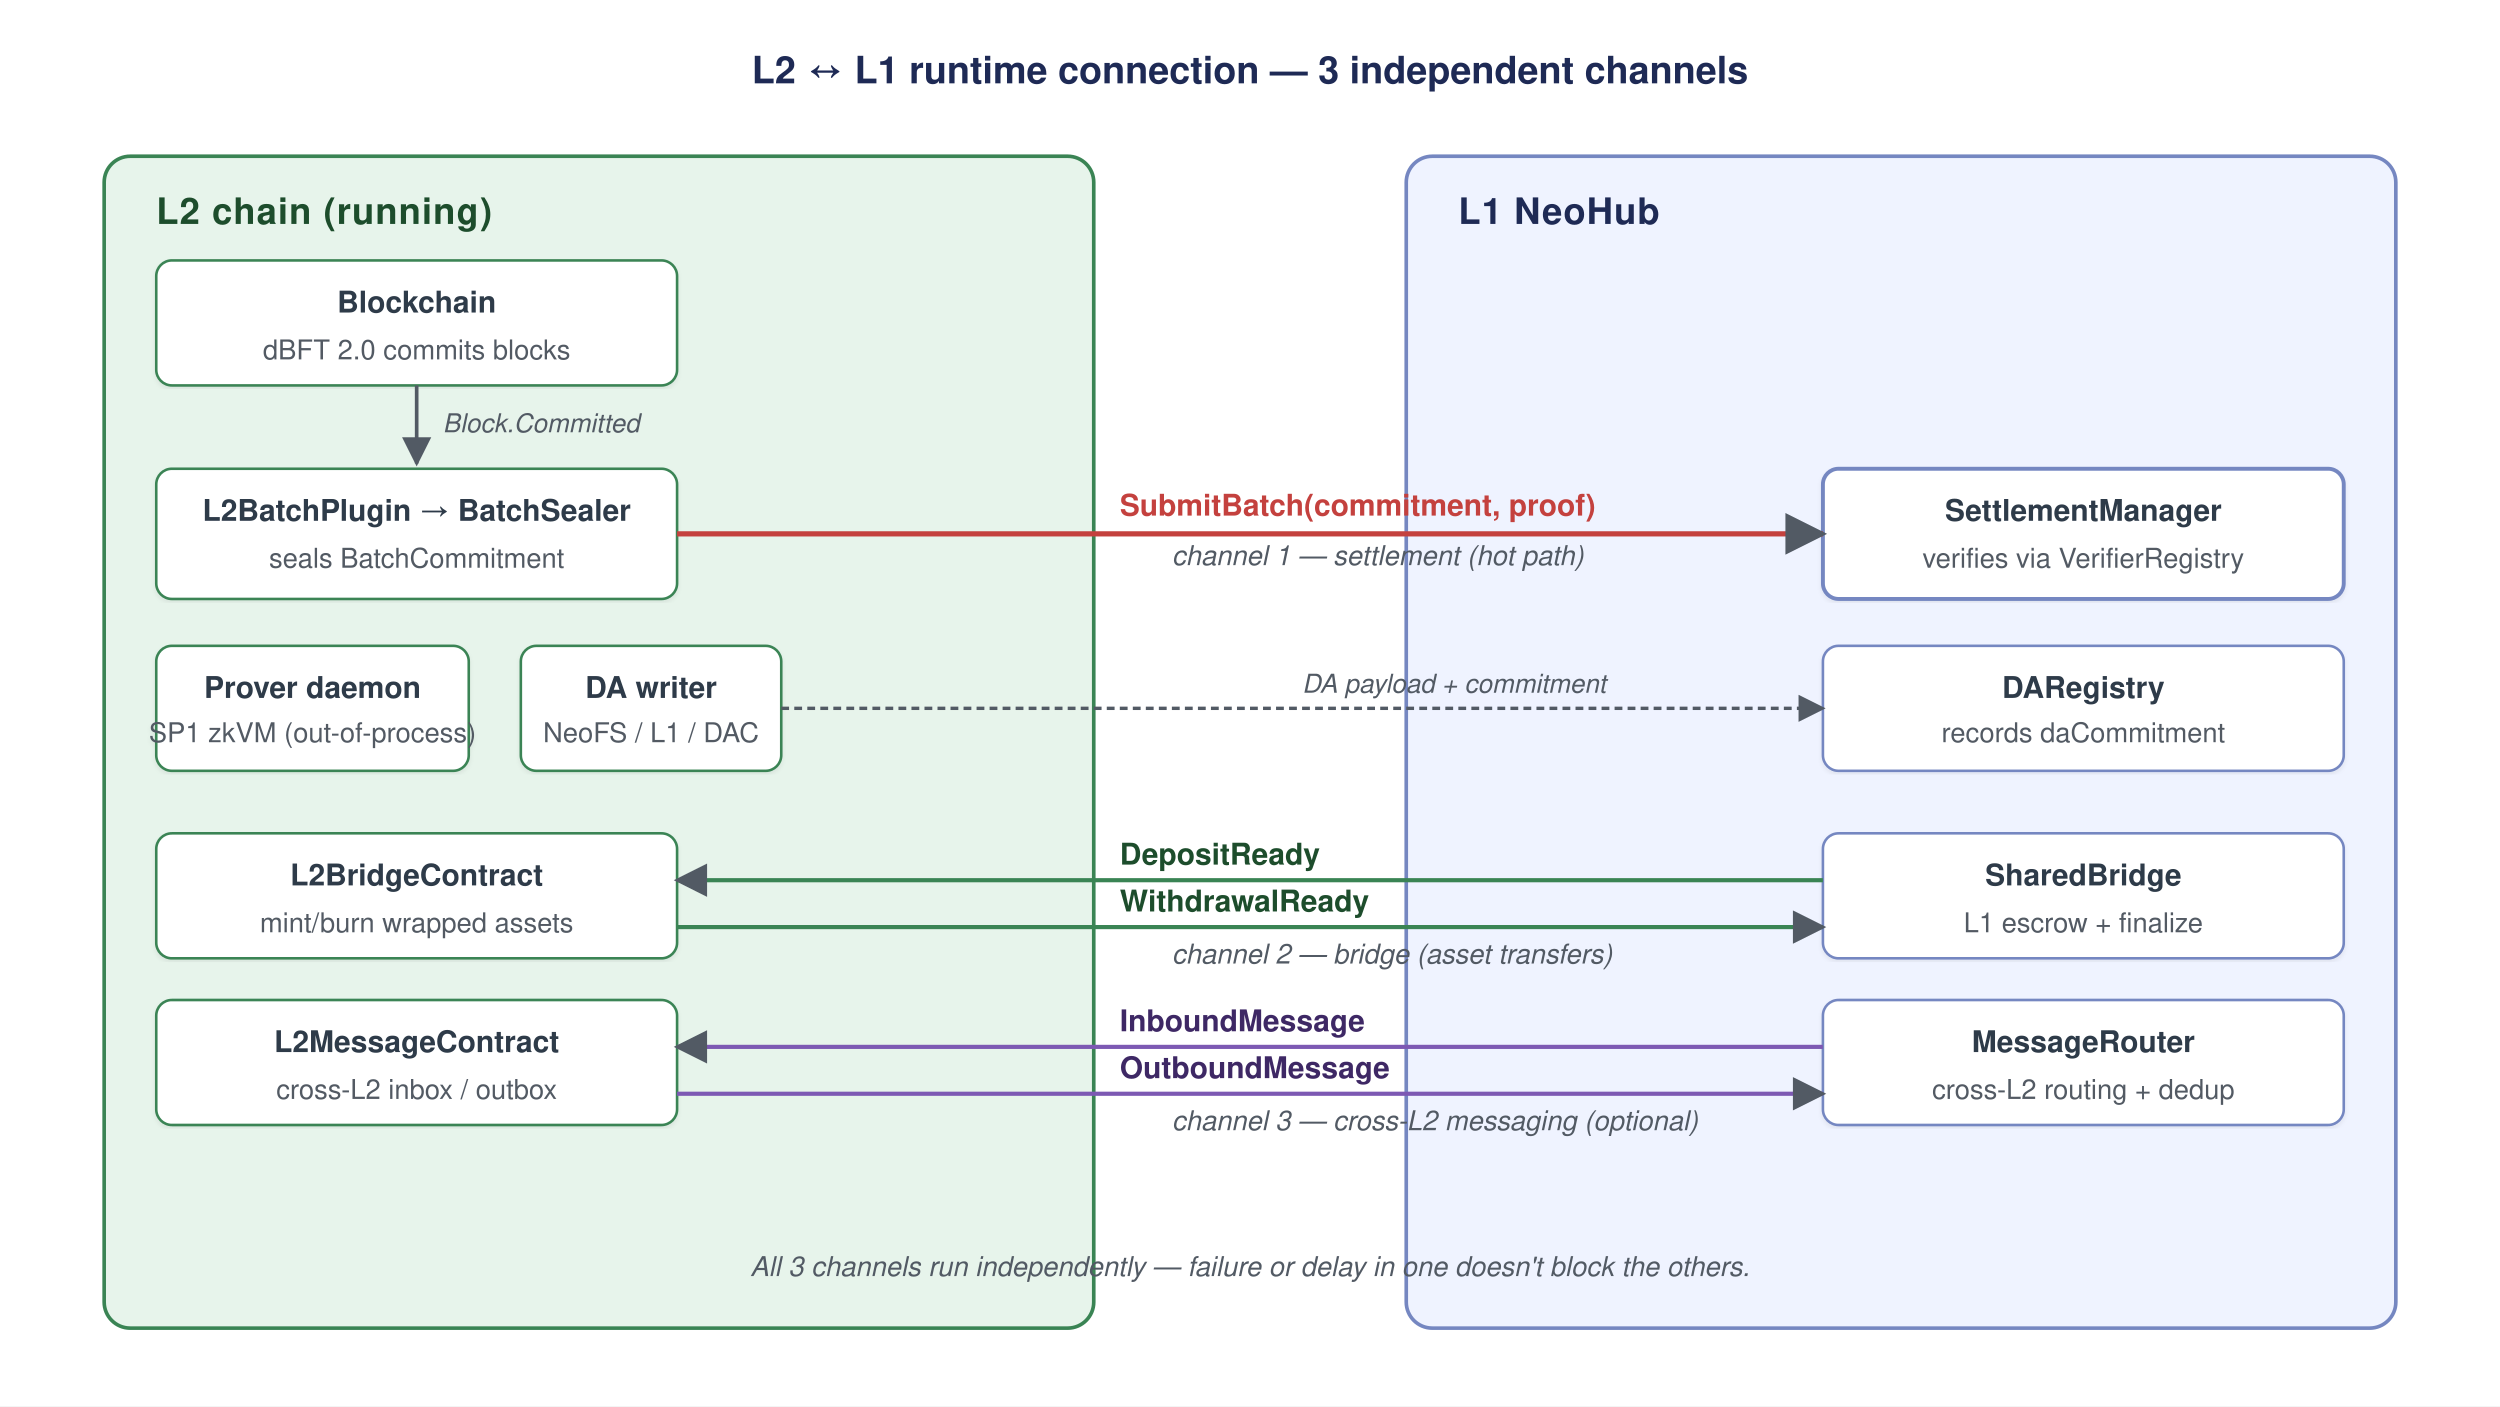
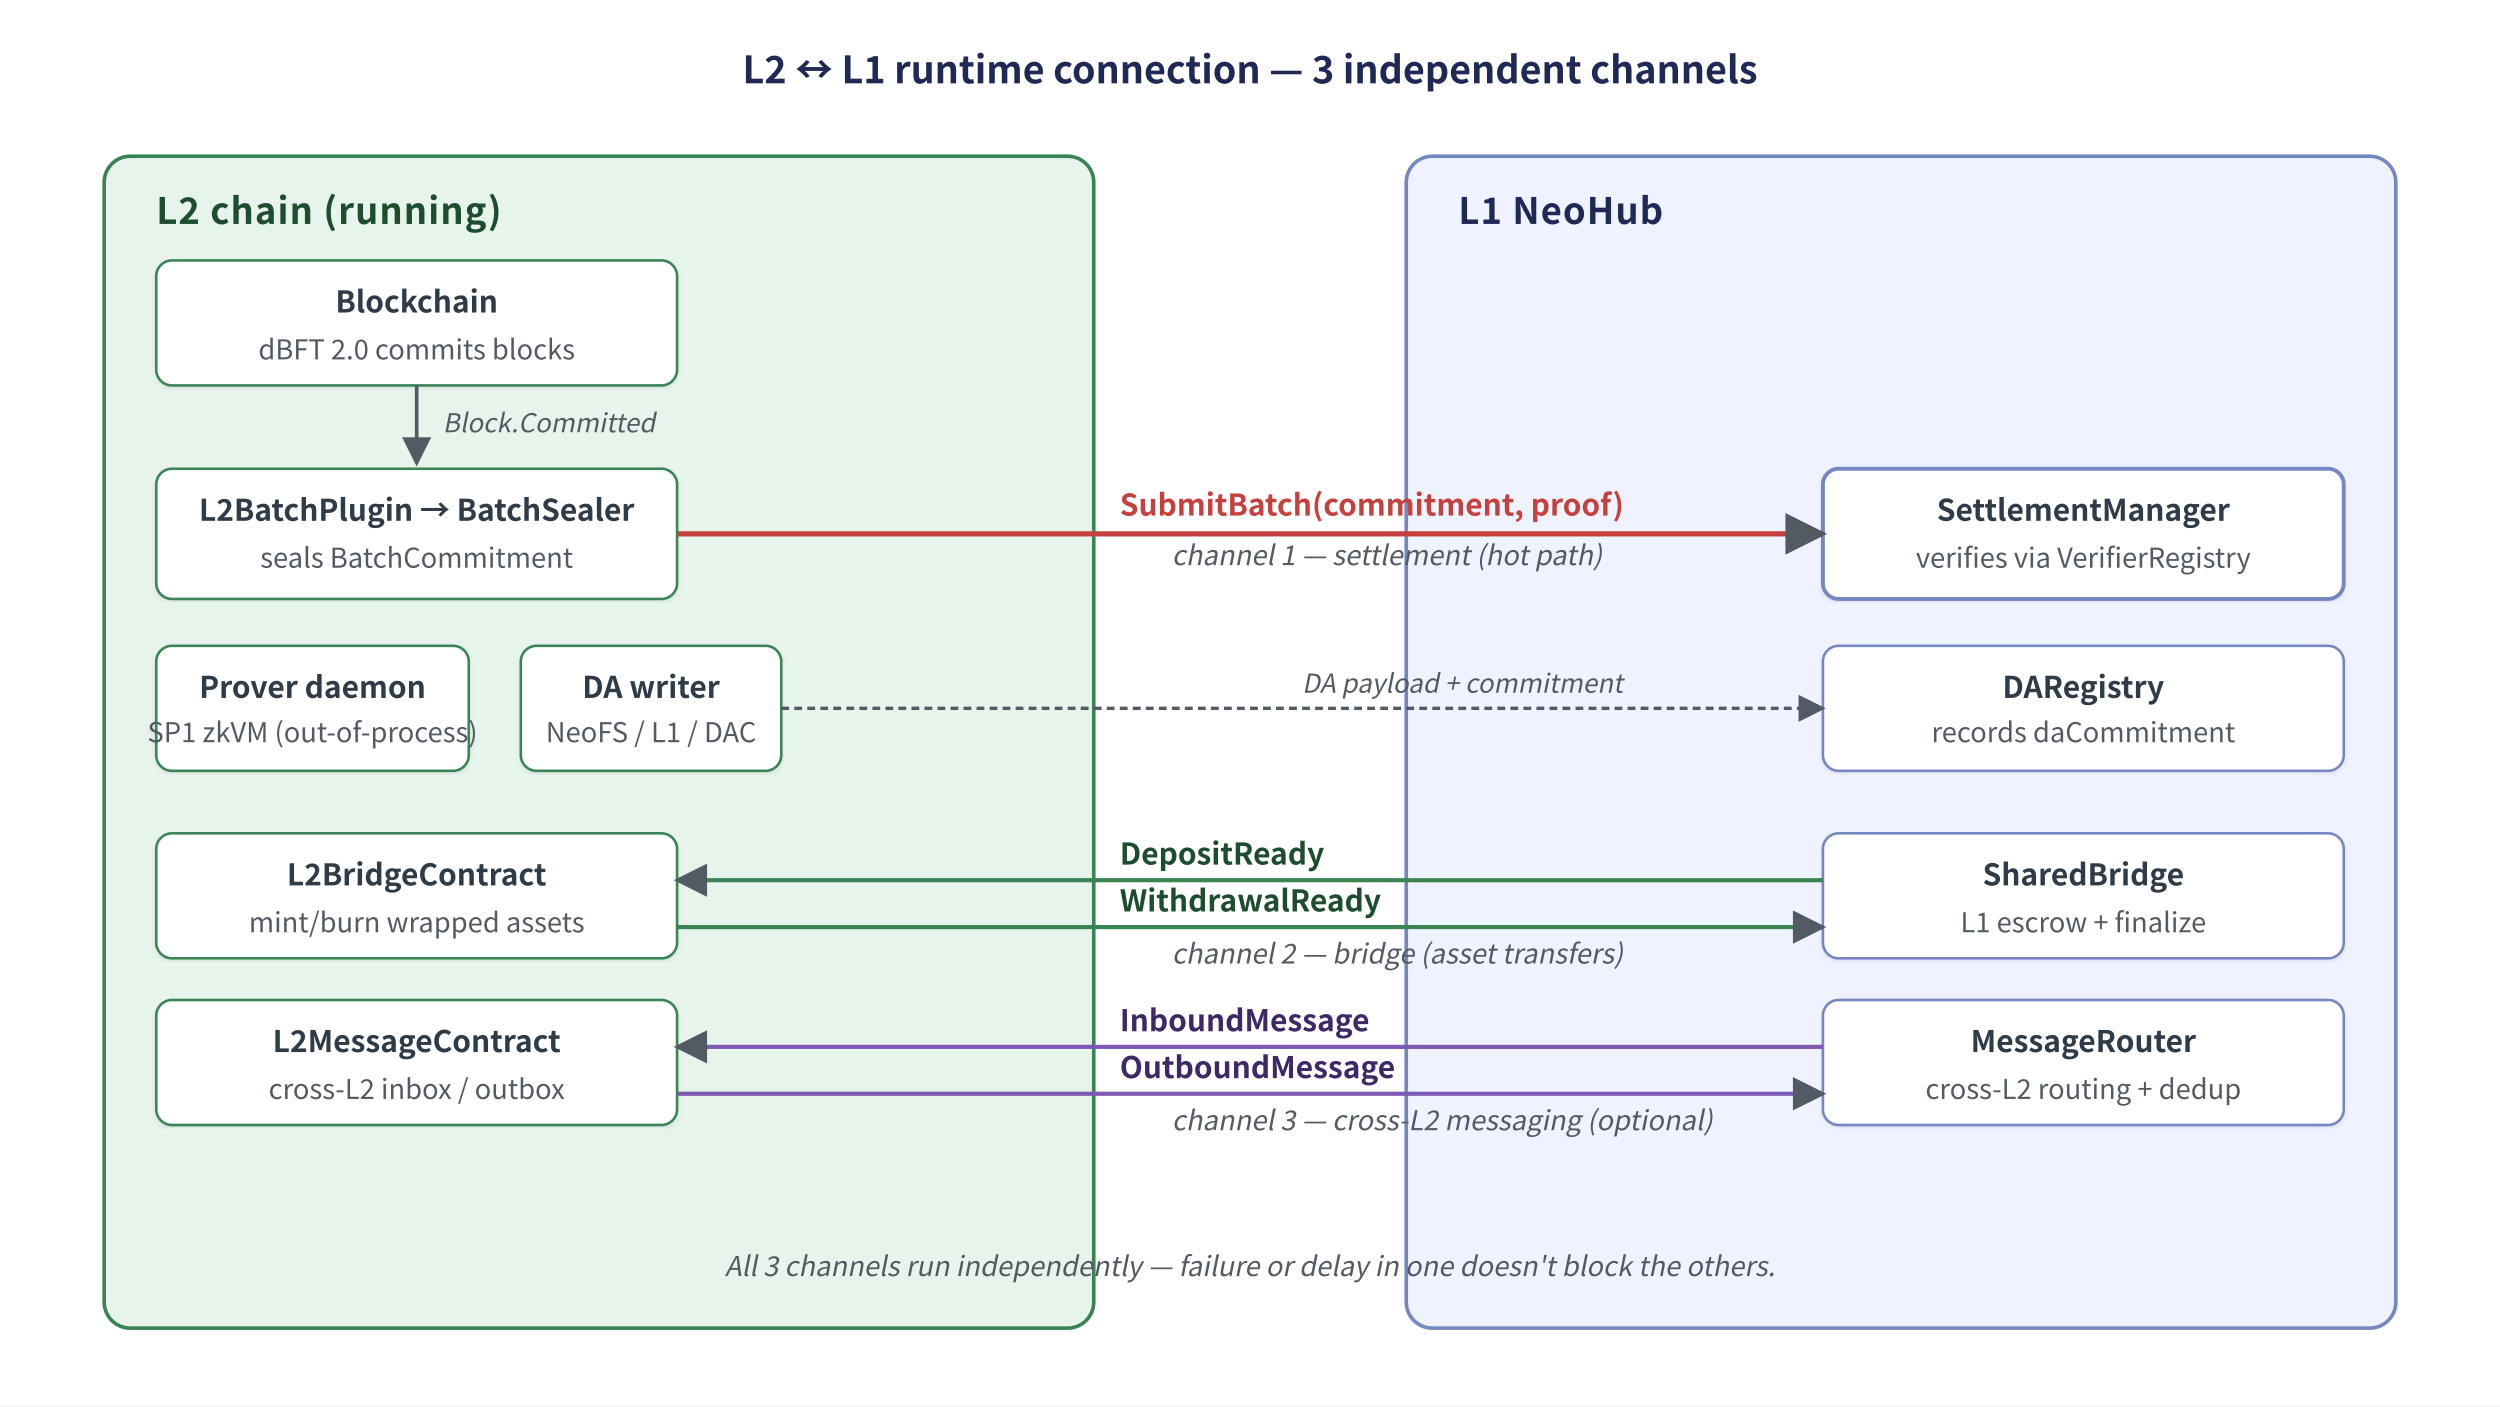
- <svg xmlns="http://www.w3.org/2000/svg" viewBox="0 0 960 540" font-family="-apple-system, BlinkMacSystemFont, 'Segoe UI', Helvetica, Arial, sans-serif" role="img" aria-labelledby="title desc">
+ <svg xmlns="http://www.w3.org/2000/svg" viewBox="0 0 960 540" font-family="'Noto Sans CJK SC', -apple-system, BlinkMacSystemFont, 'Segoe UI', Helvetica, Arial, sans-serif" role="img" aria-labelledby="title desc">
  <defs>
    <marker id="arrow" viewBox="0 0 10 10" refX="9" refY="5" markerWidth="8" markerHeight="8" orient="auto">
      <path d="M0,0 L10,5 L0,10 Z" fill="#525a64" />
    </marker>
    <filter id="card" x="-2%" y="-3%" width="104%" height="106%">
      <feDropShadow dx="0" dy="1" stdDeviation="0.9" flood-color="#000000" flood-opacity="0.07" />
    </filter>
    <style>
      .header     { font-size: 14.5px; font-weight: 700; }
      .tier-t     { font-size: 14px; font-weight: 700; letter-spacing: 0.4px; }
      .comp-t     { font-size: 11.5px; font-weight: 600; fill: #2d3a48; }
      .comp-s     { font-size: 10.5px; fill: #525a64; }
      .ch-t       { font-size: 11.5px; font-weight: 700; }
      .ch-s       { font-size: 10.5px; fill: #525a64; font-style: italic; }
      .ch-lbl     { font-size: 10px; fill: #525a64; font-style: italic; }
    </style>
  </defs>
  <rect width="960" height="540" fill="#ffffff" />
  <text x="480" y="32" text-anchor="middle" class="header" fill="#1e2a55">L2 ↔ L1 runtime connection — 3 independent channels</text>
  <rect x="40" y="60" width="380" height="450" rx="10" ry="10" fill="#e7f4eb" stroke="#3a8454" stroke-width="1.4" />
  <text x="60" y="86" class="tier-t" fill="#1d4d2c">L2 chain (running)</text>
  <g filter="url(#card)">
    <rect x="60" y="100" width="200" height="48" rx="6" ry="6" fill="#ffffff" stroke="#3a8454" />
    <text x="160" y="120" text-anchor="middle" class="comp-t">Blockchain</text>
    <text x="160" y="138" text-anchor="middle" class="comp-s">dBFT 2.0 commits blocks</text>
  </g>
  <line x1="160" y1="148" x2="160" y2="178" stroke="#525a64" stroke-width="1.4" marker-end="url(#arrow)" />
  <text x="170" y="166" class="ch-lbl">Block.Committed</text>
  <g filter="url(#card)">
    <rect x="60" y="180" width="200" height="50" rx="6" ry="6" fill="#ffffff" stroke="#3a8454" />
    <text x="160" y="200" text-anchor="middle" class="comp-t">L2BatchPlugin → BatchSealer</text>
    <text x="160" y="218" text-anchor="middle" class="comp-s">seals BatchCommitment</text>
  </g>
  <g filter="url(#card)">
    <rect x="60" y="248" width="120" height="48" rx="6" ry="6" fill="#ffffff" stroke="#3a8454" />
    <text x="120" y="268" text-anchor="middle" class="comp-t" font-size="10.5">Prover daemon</text>
    <text x="120" y="285" text-anchor="middle" class="comp-s" font-size="10">SP1 zkVM (out-of-process)</text>
  </g>
  <g filter="url(#card)">
    <rect x="200" y="248" width="100" height="48" rx="6" ry="6" fill="#ffffff" stroke="#3a8454" />
    <text x="250" y="268" text-anchor="middle" class="comp-t" font-size="10.5">DA writer</text>
    <text x="250" y="285" text-anchor="middle" class="comp-s" font-size="10">NeoFS / L1 / DAC</text>
  </g>
  <g filter="url(#card)">
    <rect x="60" y="320" width="200" height="48" rx="6" ry="6" fill="#ffffff" stroke="#3a8454" />
    <text x="160" y="340" text-anchor="middle" class="comp-t">L2BridgeContract</text>
    <text x="160" y="358" text-anchor="middle" class="comp-s">mint/burn wrapped assets</text>
  </g>
  <g filter="url(#card)">
    <rect x="60" y="384" width="200" height="48" rx="6" ry="6" fill="#ffffff" stroke="#3a8454" />
    <text x="160" y="404" text-anchor="middle" class="comp-t">L2MessageContract</text>
    <text x="160" y="422" text-anchor="middle" class="comp-s">cross-L2 inbox / outbox</text>
  </g>
  <rect x="540" y="60" width="380" height="450" rx="10" ry="10" fill="#eff3ff" stroke="#7587c1" stroke-width="1.4" />
  <text x="560" y="86" class="tier-t" fill="#1e2a55">L1 NeoHub</text>
  <g filter="url(#card)">
    <rect x="700" y="180" width="200" height="50" rx="6" ry="6" fill="#ffffff" stroke="#7587c1" stroke-width="1.5" />
    <text x="800" y="200" text-anchor="middle" class="comp-t">SettlementManager</text>
    <text x="800" y="218" text-anchor="middle" class="comp-s">verifies via VerifierRegistry</text>
  </g>
  <g filter="url(#card)">
    <rect x="700" y="248" width="200" height="48" rx="6" ry="6" fill="#ffffff" stroke="#7587c1" />
    <text x="800" y="268" text-anchor="middle" class="comp-t">DARegistry</text>
    <text x="800" y="285" text-anchor="middle" class="comp-s">records daCommitment</text>
  </g>
  <g filter="url(#card)">
    <rect x="700" y="320" width="200" height="48" rx="6" ry="6" fill="#ffffff" stroke="#7587c1" />
    <text x="800" y="340" text-anchor="middle" class="comp-t">SharedBridge</text>
    <text x="800" y="358" text-anchor="middle" class="comp-s">L1 escrow + finalize</text>
  </g>
  <g filter="url(#card)">
    <rect x="700" y="384" width="200" height="48" rx="6" ry="6" fill="#ffffff" stroke="#7587c1" />
    <text x="800" y="404" text-anchor="middle" class="comp-t">MessageRouter</text>
    <text x="800" y="422" text-anchor="middle" class="comp-s">cross-L2 routing + dedup</text>
  </g>
  <line x1="260" y1="205" x2="700" y2="205" stroke="#c4413e" stroke-width="2" marker-end="url(#arrow)" />
  <text x="430" y="198" class="ch-t" fill="#c4413e">SubmitBatch(commitment, proof)</text>
  <text x="450" y="217" class="ch-s">channel 1 — settlement (hot path)</text>
  <line x1="300" y1="272" x2="700" y2="272" stroke="#525a64" stroke-width="1.3" stroke-dasharray="3 2" marker-end="url(#arrow)" />
  <text x="500" y="266" class="ch-lbl">DA payload + commitment</text>
  <line x1="700" y1="338" x2="260" y2="338" stroke="#3a8454" stroke-width="1.6" marker-end="url(#arrow)" />
  <text x="430" y="332" class="ch-t" fill="#1d4d2c">DepositReady</text>
  <line x1="260" y1="356" x2="700" y2="356" stroke="#3a8454" stroke-width="1.6" marker-end="url(#arrow)" />
  <text x="430" y="350" class="ch-t" fill="#1d4d2c">WithdrawalReady</text>
  <text x="450" y="370" class="ch-s">channel 2 — bridge (asset transfers)</text>
  <line x1="700" y1="402" x2="260" y2="402" stroke="#7d59b3" stroke-width="1.6" marker-end="url(#arrow)" />
  <text x="430" y="396" class="ch-t" fill="#3e2865">InboundMessage</text>
  <line x1="260" y1="420" x2="700" y2="420" stroke="#7d59b3" stroke-width="1.6" marker-end="url(#arrow)" />
  <text x="430" y="414" class="ch-t" fill="#3e2865">OutboundMessage</text>
  <text x="450" y="434" class="ch-s">channel 3 — cross-L2 messaging (optional)</text>
  <text x="480" y="490" text-anchor="middle" class="ch-s" fill="#525a64">All 3 channels run independently — failure or delay in one doesn't block the others.</text>
</svg>
